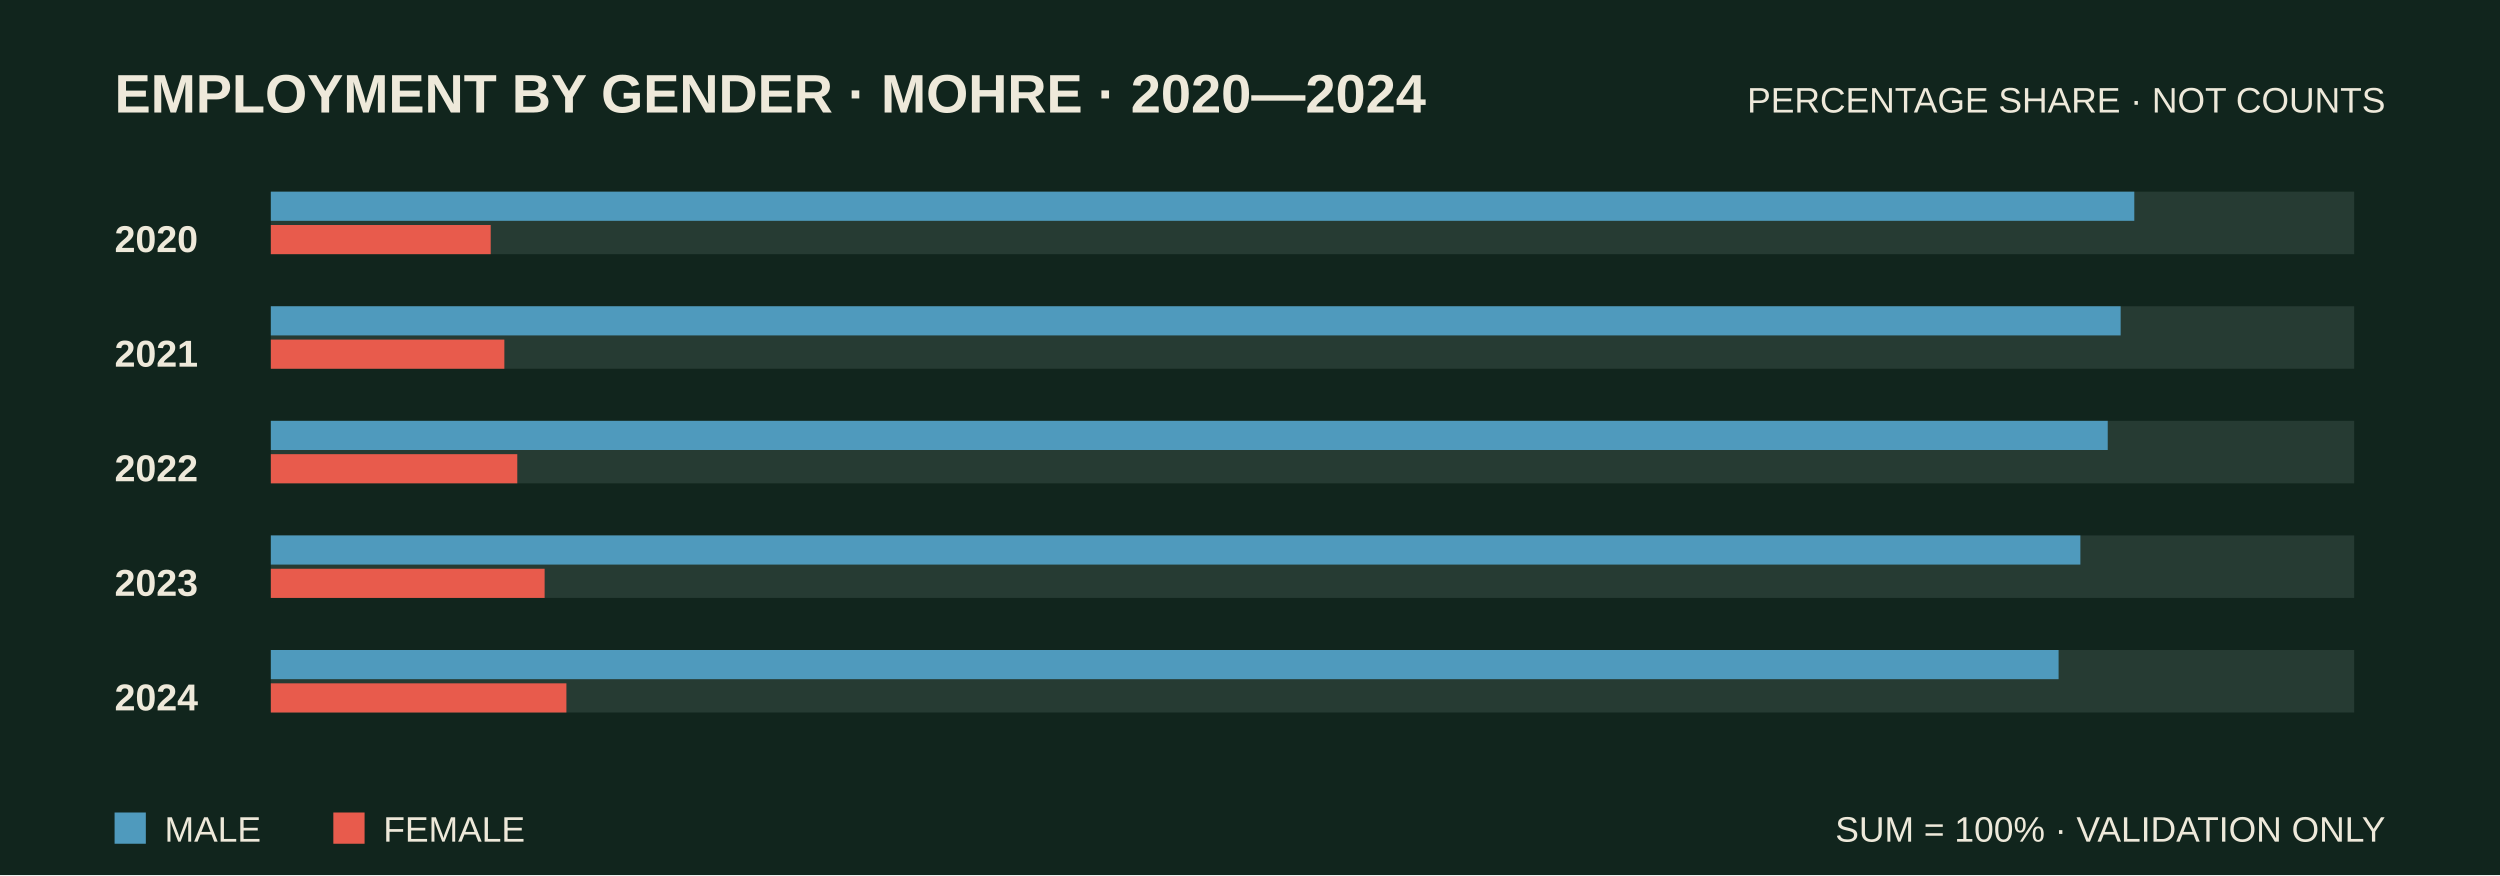
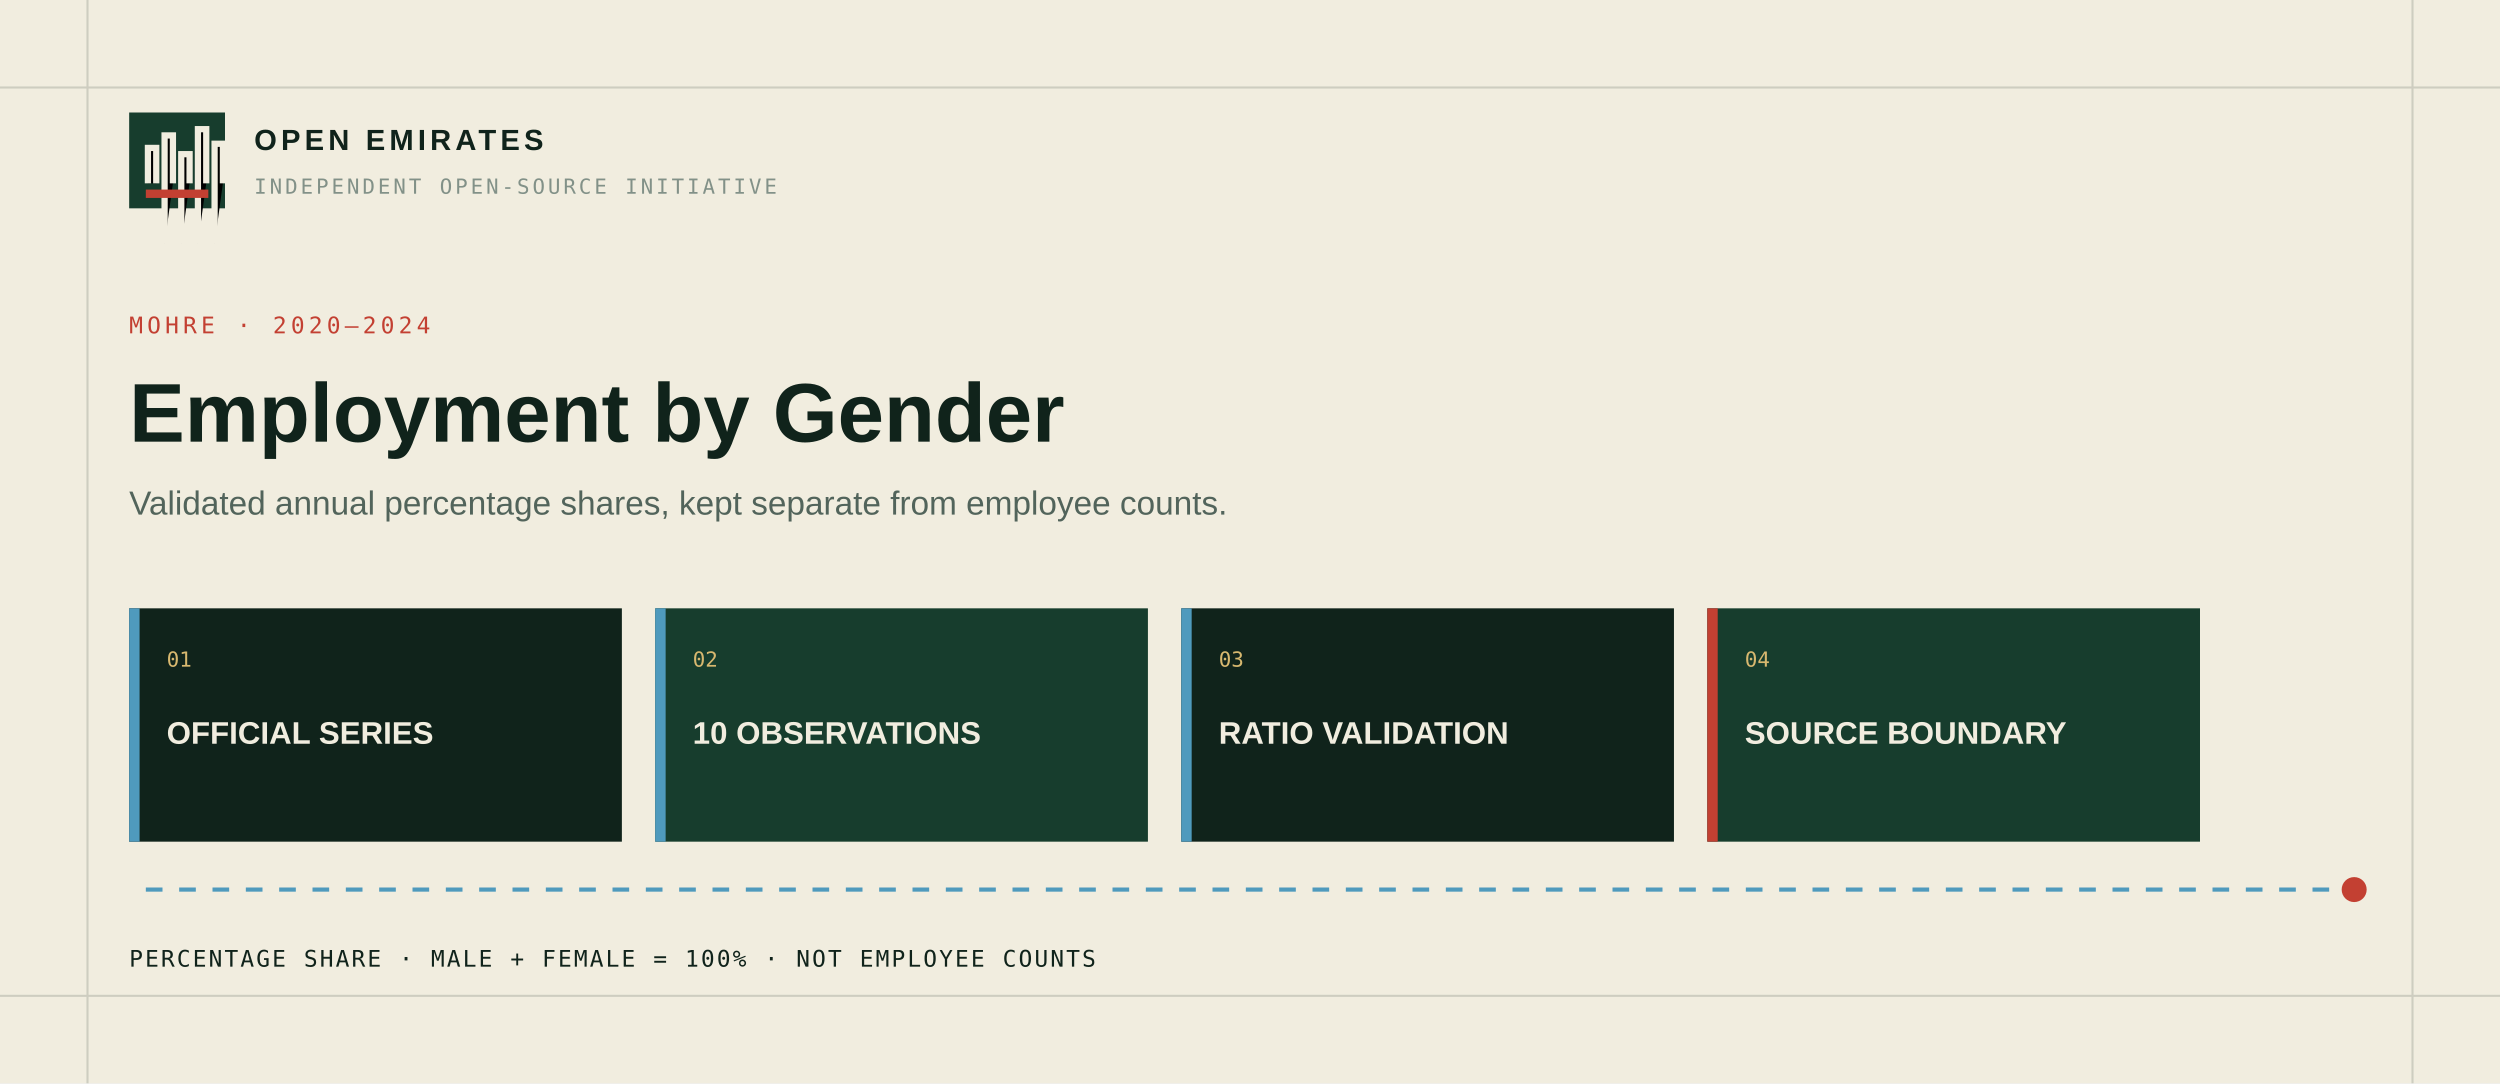
- <svg xmlns="http://www.w3.org/2000/svg" viewBox="0 0 1200 420" role="img" aria-labelledby="title desc">
-   <style>@font-face{font-family:Dubai;src:url('/assets/fonts/Dubai-Regular.woff')}text{font-family:Dubai,Arial,sans-serif;fill:#eee9da}.label{font-size:17px}.year{font-size:18px;font-weight:700}.male{fill:#4f9abd}.female{fill:#e85b4c}.track{fill:#263b33}@media(prefers-reduced-motion:no-preference){.bar{animation:grow 1.1s cubic-bezier(.2,.8,.2,1) both;transform-origin:left}.r2{animation-delay:.1s}.r3{animation-delay:.2s}.r4{animation-delay:.3s}.r5{animation-delay:.4s}@keyframes grow{from{transform:scaleX(0)}to{transform:scaleX(1)}}}</style>
-   <rect width="1200" height="420" fill="#11251d" />
-   <text x="55" y="54" font-size="26" font-weight="700">EMPLOYMENT BY GENDER · MOHRE · 2020—2024</text>
-   <text x="1145" y="54" class="label" text-anchor="end">PERCENTAGE SHARE · NOT COUNTS</text>
-   <g transform="translate(55 92)">
-     <g>
-       <text class="year" y="29">2020</text>
-       <rect class="track" x="75" width="1000" height="30" />
-       <rect class="bar male" x="75" width="894.461" height="14" />
-       <rect class="bar female" x="75" y="16" width="105.539" height="14" />
-     </g>
-     <g transform="translate(0 55)">
-       <text class="year r2" y="29">2021</text>
-       <rect class="track" x="75" width="1000" height="30" />
-       <rect class="bar male r2" x="75" width="887.911" height="14" />
-       <rect class="bar female r2" x="75" y="16" width="112.089" height="14" />
-     </g>
-     <g transform="translate(0 110)">
-       <text class="year" y="29">2022</text>
-       <rect class="track" x="75" width="1000" height="30" />
-       <rect class="bar male r3" x="75" width="881.709" height="14" />
-       <rect class="bar female r3" x="75" y="16" width="118.291" height="14" />
-     </g>
-     <g transform="translate(0 165)">
-       <text class="year" y="29">2023</text>
-       <rect class="track" x="75" width="1000" height="30" />
-       <rect class="bar male r4" x="75" width="868.578" height="14" />
-       <rect class="bar female r4" x="75" y="16" width="131.422" height="14" />
-     </g>
-     <g transform="translate(0 220)">
-       <text class="year" y="29">2024</text>
-       <rect class="track" x="75" width="1000" height="30" />
-       <rect class="bar male r5" x="75" width="858.127" height="14" />
-       <rect class="bar female r5" x="75" y="16" width="141.873" height="14" />
-     </g>
+ <svg xmlns="http://www.w3.org/2000/svg" width="1200" height="520" viewBox="0 0 1200 520" role="img" aria-labelledby="title desc">
+   <defs>
+     <style>
+   @font-face{font-family:Dubai;src:url('/assets/fonts/Dubai-Regular.woff')}
+   text{font-family:Dubai,Arial,sans-serif}.mono{font-family:ui-monospace,SFMono-Regular,Menlo,monospace}
+   @keyframes sweep{0%{transform:translateX(-260px)}100%{transform:translateX(1320px)}}
+   @keyframes rise{from{transform:scaleY(.08)}to{transform:scaleY(1)}}
+   @keyframes dash{to{stroke-dashoffset:-48}}
+   @keyframes blink{0%,45%{opacity:1}50%,100%{opacity:.25}}
+   @media(prefers-reduced-motion:no-preference){.sweep{animation:sweep 7s linear infinite}.rise{animation:rise 1.1s cubic-bezier(.2,.8,.2,1) both;transform-origin:bottom}.dash{animation:dash 4s linear infinite}.blink{animation:blink 1.8s steps(1) infinite}}
+   @media(prefers-reduced-motion:reduce){.sweep,.rise,.dash,.blink{animation:none}}
+ </style>
+   </defs>
+   <rect width="1200" height="520" fill="#f1eddf" />
+   <path d="M0 42h1200M0 478h1200M42 0v520M1158 0v520" stroke="#10231b" opacity=".16" />
+   <g transform="translate(62 54)">
+     <rect width="46" height="46" fill="#173d2d" />
+     <path d="M9 34V17h4v17m4 29V11h4v23m4 29V20h4v14m4 29V8h4v26m4 29V15h4v19" stroke="#f1eddf" stroke-width="3" />
+     <path d="M8 39h30" stroke="#c34032" stroke-width="4" />
  </g>
-   <g transform="translate(55 390)">
-     <rect class="male" width="15" height="15" />
-     <text class="label" x="24" y="14">MALE</text>
-     <rect class="female" x="105" width="15" height="15" />
-     <text class="label" x="129" y="14">FEMALE</text>
-     <text class="label" x="1090" y="14" text-anchor="end">SUM = 100% · VALIDATION ONLY</text>
+   <text x="122" y="72" fill="#10231b" font-size="14" font-weight="700" letter-spacing="2">OPEN EMIRATES</text>
+   <text x="122" y="93" fill="#829188" font-size="10" class="mono" letter-spacing="1.4">INDEPENDENT OPEN-SOURCE INITIATIVE</text>
+   <text x="62" y="160" fill="#c34032" font-size="11" class="mono" letter-spacing="2">MOHRE · 2020—2024</text>
+   <text x="62" y="212" fill="#10231b" font-size="40" font-weight="700">Employment by Gender</text>
+   <text x="62" y="247" fill="#52645b" font-size="16">Validated annual percentage shares, kept separate from employee counts.</text>
+   <g>
+     <rect x="62" y="292" width="236.5" height="112" fill="#10231b" />
+     <rect class="rise" x="62" y="292" width="5" height="112" fill="#4f9abd" style="animation-delay:0s" />
+     <text x="80" y="320" fill="#d8b86f" font-size="10" class="mono">01</text>
+     <text x="80" y="357" fill="#f1eddf" font-size="15" font-weight="700">OFFICIAL SERIES</text>
  </g>
+   <g>
+     <rect x="314.5" y="292" width="236.5" height="112" fill="#173d2d" />
+     <rect class="rise" x="314.5" y="292" width="5" height="112" fill="#4f9abd" style="animation-delay:0.09s" />
+     <text x="332.5" y="320" fill="#d8b86f" font-size="10" class="mono">02</text>
+     <text x="332.5" y="357" fill="#f1eddf" font-size="15" font-weight="700">10 OBSERVATIONS</text>
+   </g>
+   <g>
+     <rect x="567" y="292" width="236.5" height="112" fill="#10231b" />
+     <rect class="rise" x="567" y="292" width="5" height="112" fill="#4f9abd" style="animation-delay:0.18s" />
+     <text x="585" y="320" fill="#d8b86f" font-size="10" class="mono">03</text>
+     <text x="585" y="357" fill="#f1eddf" font-size="15" font-weight="700">RATIO VALIDATION</text>
+   </g>
+   <g>
+     <rect x="819.5" y="292" width="236.5" height="112" fill="#173d2d" />
+     <rect class="rise" x="819.5" y="292" width="5" height="112" fill="#c34032" style="animation-delay:0.27s" />
+     <text x="837.5" y="320" fill="#d8b86f" font-size="10" class="mono">04</text>
+     <text x="837.5" y="357" fill="#f1eddf" font-size="15" font-weight="700">SOURCE BOUNDARY</text>
+   </g>
+   <path class="dash" d="M70 427H1130" stroke="#4f9abd" stroke-width="2" stroke-dasharray="8 8" />
+   <circle class="blink" cx="1130" cy="427" r="6" fill="#c34032" />
+   <text x="62" y="464" fill="#10231b" font-size="11" class="mono" letter-spacing="1">PERCENTAGE SHARE · MALE + FEMALE = 100% · NOT EMPLOYEE COUNTS</text>
+   <rect class="sweep" x="-260" y="0" width="220" height="520" fill="white" opacity=".035" />
</svg>
